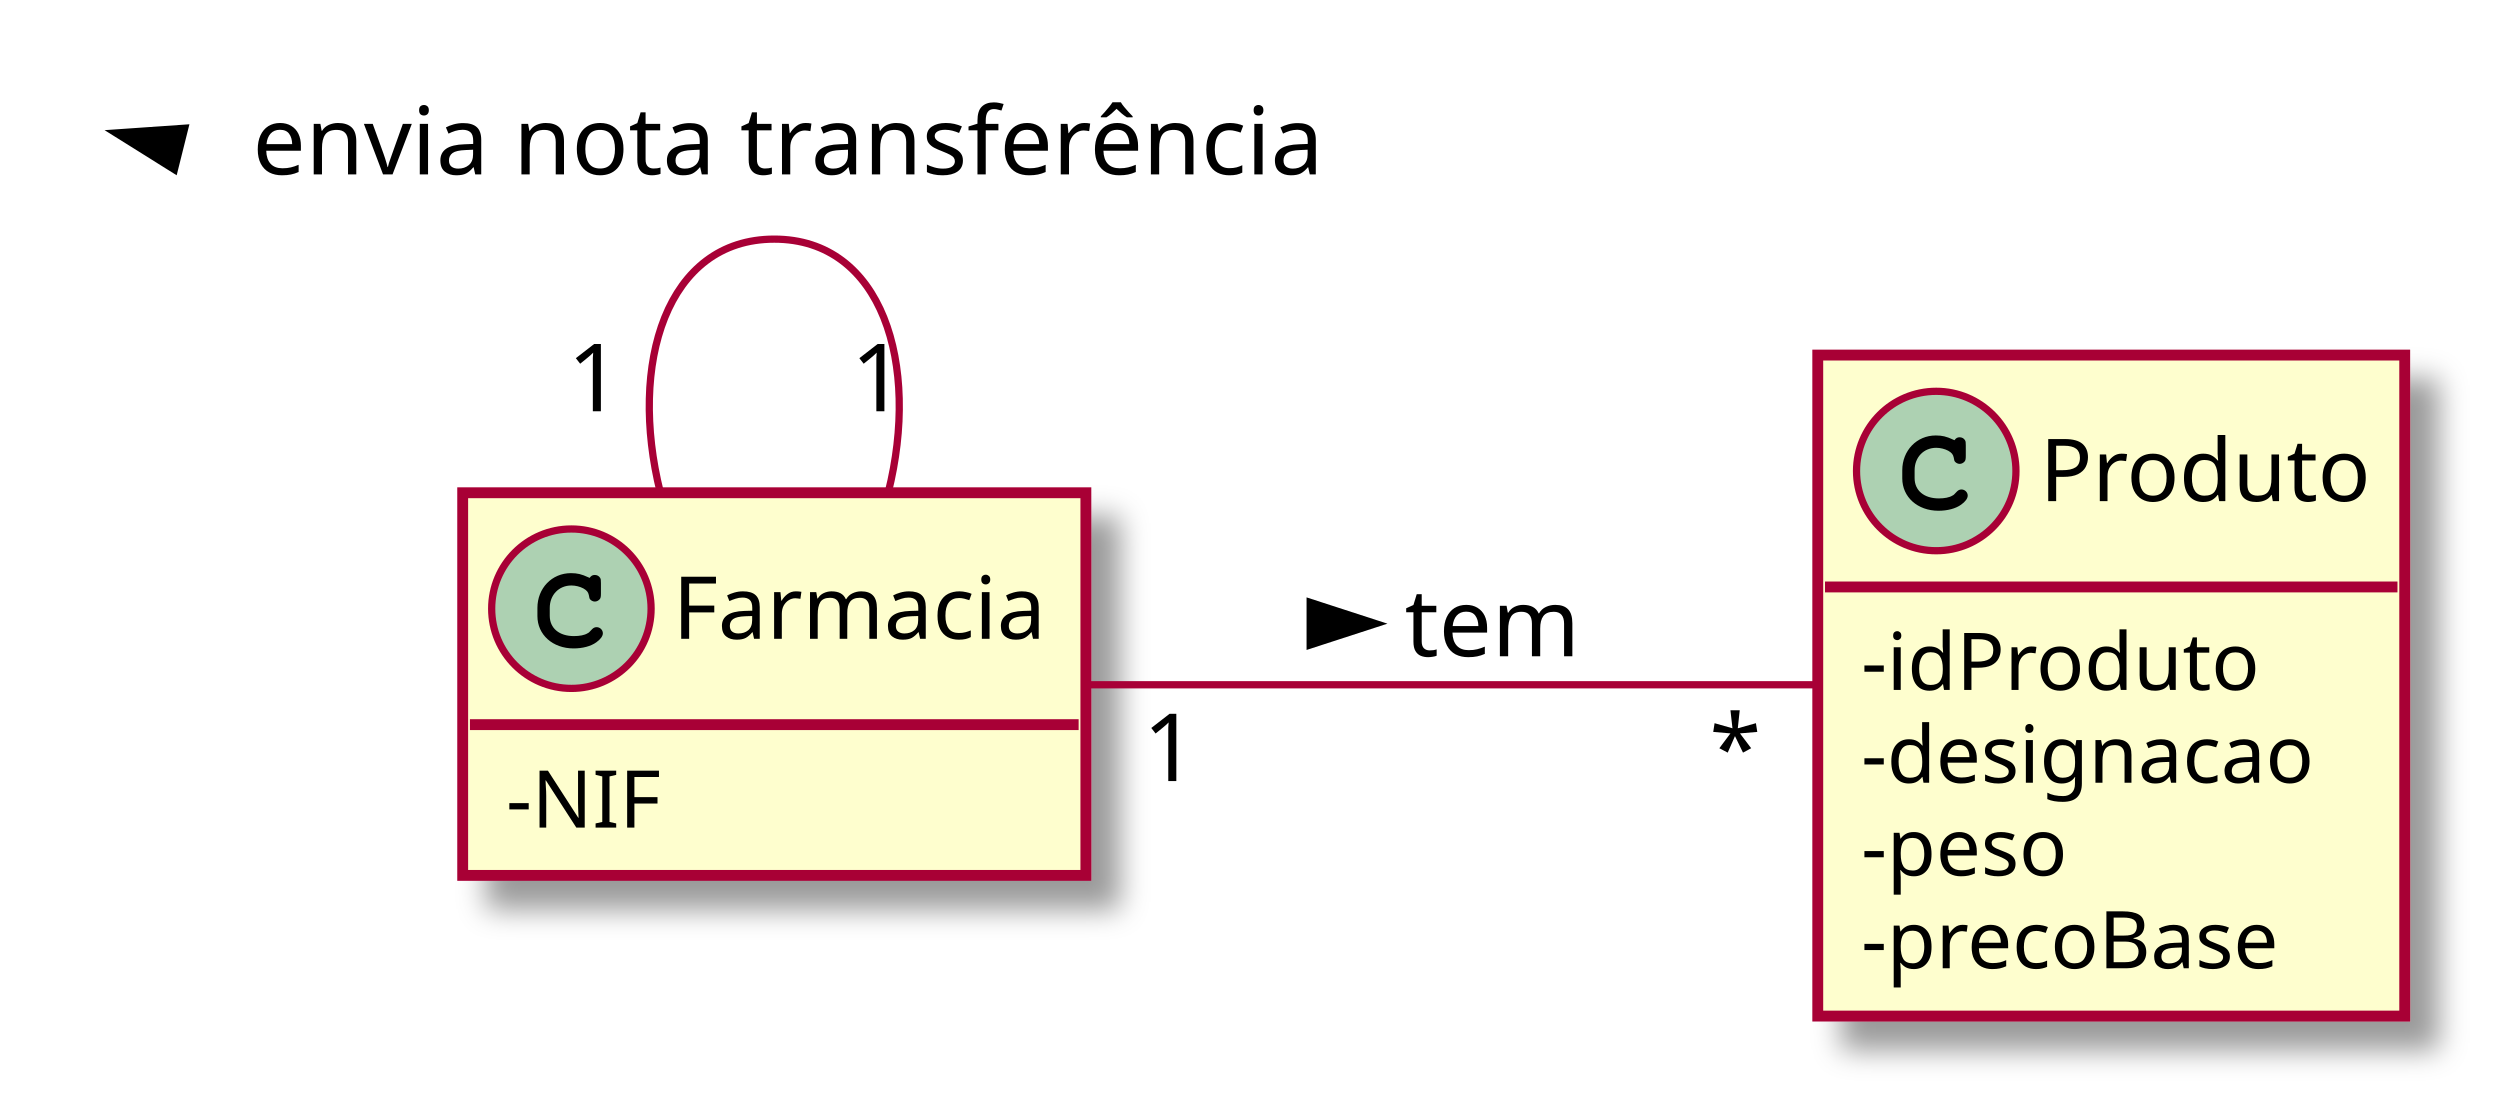
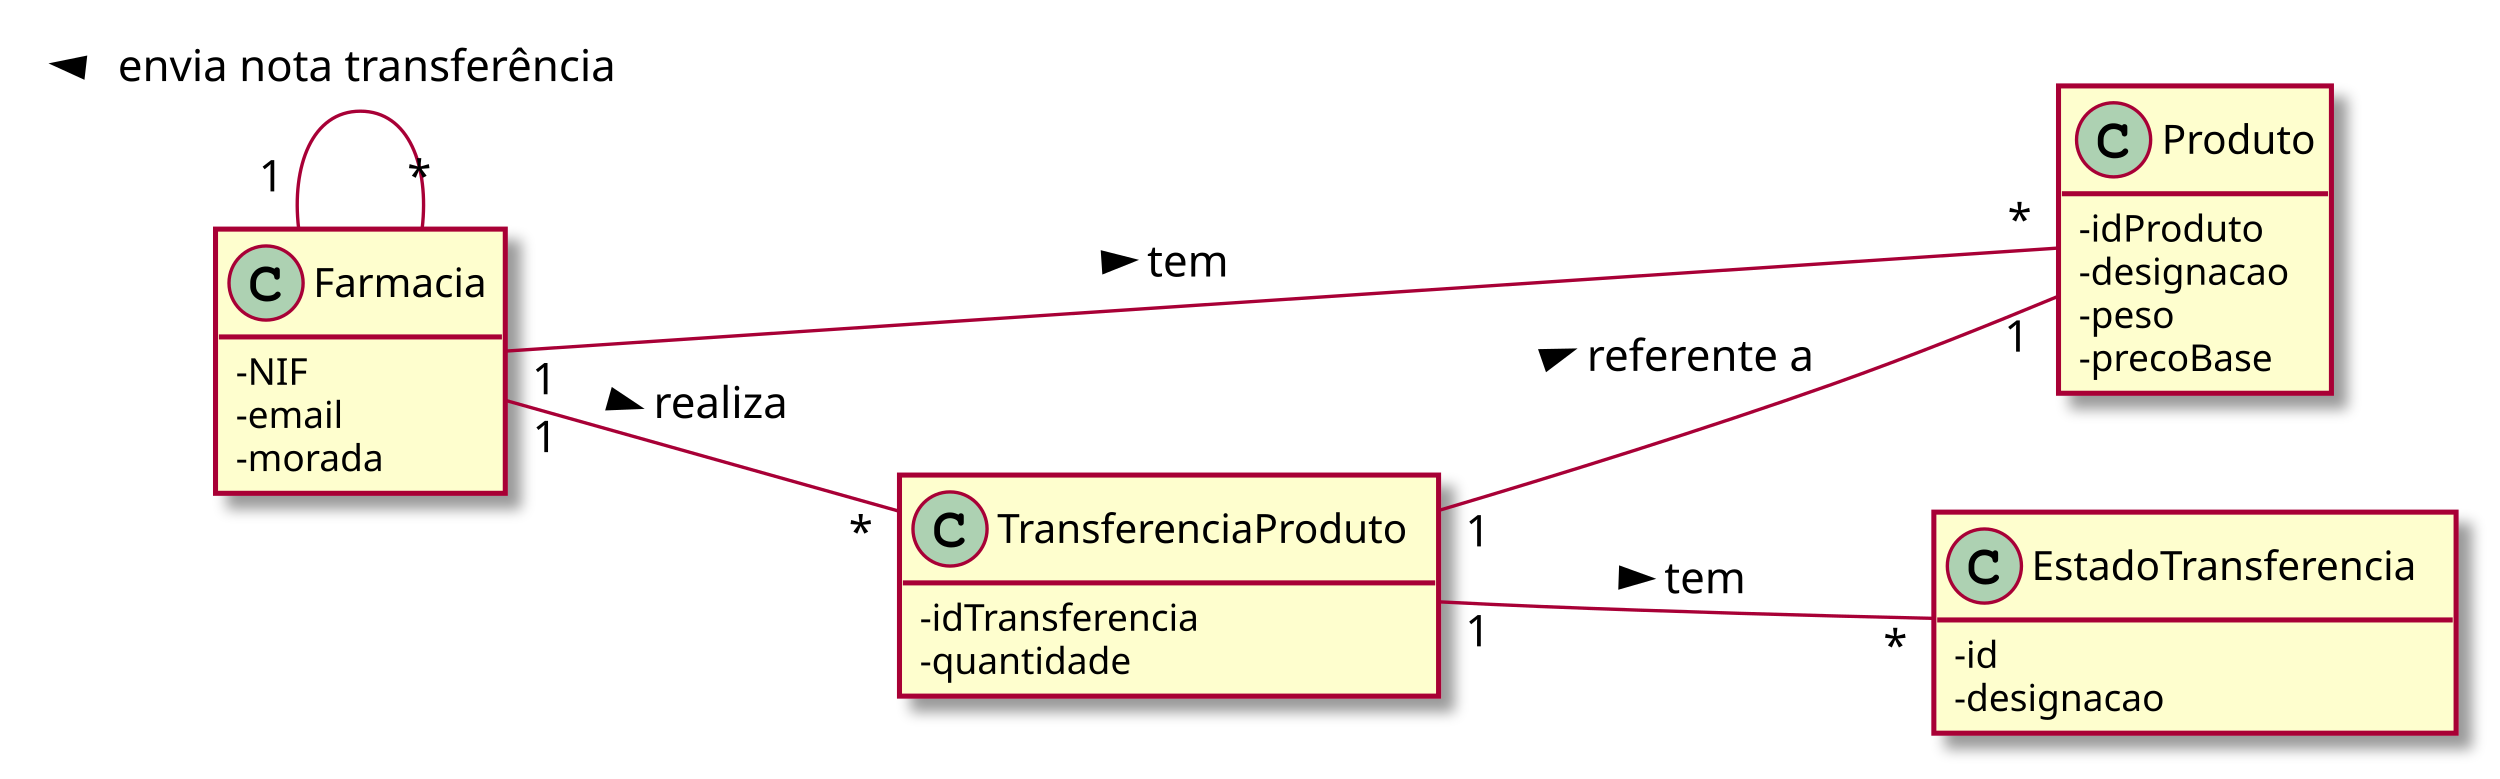
- <svg xmlns="http://www.w3.org/2000/svg" contentScriptType="application/ecmascript" contentStyleType="text/css" height="154px" preserveAspectRatio="none" style="width:345px;height:154px;" version="1.1" viewBox="0 0 345 154" width="345px" zoomAndPan="magnify">
+ <svg xmlns="http://www.w3.org/2000/svg" contentScriptType="application/ecmascript" contentStyleType="text/css" height="231px" preserveAspectRatio="none" style="width:742px;height:231px;" version="1.1" viewBox="0 0 742 231" width="742px" zoomAndPan="magnify">
  <defs>
-     <filter height="300%" id="fszr3u2qp1y5v" width="300%" x="-1" y="-1">
+     <filter height="300%" id="f1c7poc5fjwu99" width="300%" x="-1" y="-1">
      <feGaussianBlur result="blurOut" stdDeviation="2.0" />
      <feColorMatrix in="blurOut" result="blurOut2" type="matrix" values="0 0 0 0 0 0 0 0 0 0 0 0 0 0 0 0 0 0 .4 0" />
      <feOffset dx="4.0" dy="4.0" in="blurOut2" result="blurOut3" />
      <feBlend in="SourceGraphic" in2="blurOut3" mode="normal" />
    </filter>
  </defs>
  <g>
-     <rect codeLine="5" fill="#FEFECE" filter="url(#fszr3u2qp1y5v)" height="91.219" id="Produto" style="stroke:#A80036;stroke-width:1.5;" width="81" x="250.851" y="49" />
-     <ellipse cx="267.201" cy="65" fill="#ADD1B2" rx="11" ry="11" style="stroke:#A80036;stroke-width:1.0;" />
-     <path d="M269.545,60.672 C268.607,60.234 268.013,60.094 267.138,60.094 C264.513,60.094 262.513,62.172 262.513,64.891 L262.513,66.016 C262.513,68.594 264.623,70.484 267.513,70.484 C268.732,70.484 269.888,70.188 270.638,69.641 C271.216,69.234 271.545,68.781 271.545,68.391 C271.545,67.938 271.154,67.547 270.685,67.547 C270.466,67.547 270.263,67.625 270.076,67.812 C269.623,68.297 269.623,68.297 269.435,68.391 C269.013,68.656 268.326,68.781 267.56,68.781 C265.513,68.781 264.216,67.688 264.216,65.984 L264.216,64.891 C264.216,63.109 265.466,61.797 267.201,61.797 C267.779,61.797 268.388,61.953 268.857,62.203 C269.341,62.484 269.513,62.703 269.607,63.109 C269.67,63.516 269.701,63.641 269.841,63.766 C269.982,63.906 270.216,64.016 270.435,64.016 C270.701,64.016 270.966,63.875 271.138,63.656 C271.248,63.5 271.279,63.312 271.279,62.891 L271.279,61.469 C271.279,61.031 271.263,60.906 271.17,60.75 C271.013,60.484 270.732,60.344 270.435,60.344 C270.138,60.344 269.935,60.438 269.716,60.75 L269.545,60.672 Z " fill="#000000" />
-     <text fill="#000000" font-family="sans-serif" font-size="12" lengthAdjust="spacing" textLength="46" x="281.501" y="69.154">Produto</text>
-     <line style="stroke:#A80036;stroke-width:1.5;" x1="251.851" x2="330.851" y1="81" y2="81" />
-     <text fill="#000000" font-family="sans-serif" font-size="11" lengthAdjust="spacing" textLength="56" x="256.851" y="95.21">-idProduto</text>
-     <text fill="#000000" font-family="sans-serif" font-size="11" lengthAdjust="spacing" textLength="69" x="256.851" y="108.015">-designacao</text>
-     <text fill="#000000" font-family="sans-serif" font-size="11" lengthAdjust="spacing" textLength="32" x="256.851" y="120.82">-peso</text>
-     <text fill="#000000" font-family="sans-serif" font-size="11" lengthAdjust="spacing" textLength="65" x="256.851" y="133.625">-precoBase</text>
-     <rect codeLine="12" fill="#FEFECE" filter="url(#fszr3u2qp1y5v)" height="52.805" id="Farmacia" style="stroke:#A80036;stroke-width:1.5;" width="86" x="63.851" y="68" />
-     <ellipse cx="78.851" cy="84" fill="#ADD1B2" rx="11" ry="11" style="stroke:#A80036;stroke-width:1.0;" />
-     <path d="M81.195,79.672 C80.257,79.234 79.663,79.094 78.788,79.094 C76.163,79.094 74.163,81.172 74.163,83.891 L74.163,85.016 C74.163,87.594 76.273,89.484 79.163,89.484 C80.382,89.484 81.538,89.188 82.288,88.641 C82.866,88.234 83.195,87.781 83.195,87.391 C83.195,86.938 82.804,86.547 82.335,86.547 C82.116,86.547 81.913,86.625 81.726,86.812 C81.273,87.297 81.273,87.297 81.085,87.391 C80.663,87.656 79.976,87.781 79.21,87.781 C77.163,87.781 75.866,86.688 75.866,84.984 L75.866,83.891 C75.866,82.109 77.116,80.797 78.851,80.797 C79.429,80.797 80.038,80.953 80.507,81.203 C80.991,81.484 81.163,81.703 81.257,82.109 C81.32,82.516 81.351,82.641 81.491,82.766 C81.632,82.906 81.866,83.016 82.085,83.016 C82.351,83.016 82.616,82.875 82.788,82.656 C82.898,82.5 82.929,82.312 82.929,81.891 L82.929,80.469 C82.929,80.031 82.913,79.906 82.82,79.75 C82.663,79.484 82.382,79.344 82.085,79.344 C81.788,79.344 81.585,79.438 81.366,79.75 L81.195,79.672 Z " fill="#000000" />
-     <text fill="#000000" font-family="sans-serif" font-size="12" lengthAdjust="spacing" textLength="54" x="92.851" y="88.154">Farmacia</text>
-     <line style="stroke:#A80036;stroke-width:1.5;" x1="64.851" x2="148.851" y1="100" y2="100" />
-     <text fill="#000000" font-family="sans-serif" font-size="11" lengthAdjust="spacing" textLength="21" x="69.851" y="114.21">-NIF</text>
-     <path codeLine="16" d="M91.121,67.95 C86.693,50.239 91.937,33 106.851,33 C121.765,33 127.008,50.239 122.581,67.95 " fill="none" id="Farmacia-Farmacia" style="stroke:#A80036;stroke-width:1.0;" />
-     <polygon fill="#000000" points="16,18.354,24.062,23.399,25.488,17.696,16,18.354" style="stroke:#000000;stroke-width:1.0;" />
-     <text fill="#000000" font-family="sans-serif" font-size="13" lengthAdjust="spacing" textLength="157" x="34.851" y="24.067">envia nota transferência</text>
-     <text fill="#000000" font-family="sans-serif" font-size="13" lengthAdjust="spacing" textLength="8" x="78.312" y="56.757">1</text>
-     <text fill="#000000" font-family="sans-serif" font-size="13" lengthAdjust="spacing" textLength="8" x="117.439" y="56.757">1</text>
-     <path codeLine="17" d="M150.179,94.5 C180.505,94.5 221.065,94.5 250.751,94.5 " fill="none" id="Farmacia-Produto" style="stroke:#A80036;stroke-width:1.0;" />
-     <polygon fill="#000000" points="189.851,86.066,180.806,83.127,180.806,89.005,189.851,86.066" style="stroke:#000000;stroke-width:1.0;" />
-     <text fill="#000000" font-family="sans-serif" font-size="13" lengthAdjust="spacing" textLength="26" x="193.851" y="90.567">tem</text>
-     <text fill="#000000" font-family="sans-serif" font-size="13" lengthAdjust="spacing" textLength="8" x="157.722" y="107.788">1</text>
-     <text fill="#000000" font-family="sans-serif" font-size="13" lengthAdjust="spacing" textLength="7" x="235.895" y="107.895">*</text>
+     <rect codeLine="5" fill="#FEFECE" filter="url(#f1c7poc5fjwu99)" height="91.219" id="Produto" style="stroke:#A80036;stroke-width:1.5;" width="81" x="610.967" y="25.5" />
+     <ellipse cx="627.317" cy="41.5" fill="#ADD1B2" rx="11" ry="11" style="stroke:#A80036;stroke-width:1.0;" />
+     <path d="M629.661,37.172 C628.723,36.734 628.13,36.594 627.255,36.594 C624.63,36.594 622.63,38.672 622.63,41.391 L622.63,42.516 C622.63,45.094 624.739,46.984 627.63,46.984 C628.848,46.984 630.005,46.688 630.755,46.141 C631.333,45.734 631.661,45.281 631.661,44.891 C631.661,44.438 631.27,44.047 630.802,44.047 C630.583,44.047 630.38,44.125 630.192,44.312 C629.739,44.797 629.739,44.797 629.552,44.891 C629.13,45.156 628.442,45.281 627.677,45.281 C625.63,45.281 624.333,44.188 624.333,42.484 L624.333,41.391 C624.333,39.609 625.583,38.297 627.317,38.297 C627.895,38.297 628.505,38.453 628.973,38.703 C629.458,38.984 629.63,39.203 629.723,39.609 C629.786,40.016 629.817,40.141 629.958,40.266 C630.098,40.406 630.333,40.516 630.552,40.516 C630.817,40.516 631.083,40.375 631.255,40.156 C631.364,40 631.395,39.812 631.395,39.391 L631.395,37.969 C631.395,37.531 631.38,37.406 631.286,37.25 C631.13,36.984 630.848,36.844 630.552,36.844 C630.255,36.844 630.052,36.938 629.833,37.25 L629.661,37.172 Z " fill="#000000" />
+     <text fill="#000000" font-family="sans-serif" font-size="12" lengthAdjust="spacing" textLength="46" x="641.617" y="45.654">Produto</text>
+     <line style="stroke:#A80036;stroke-width:1.5;" x1="611.967" x2="690.967" y1="57.5" y2="57.5" />
+     <text fill="#000000" font-family="sans-serif" font-size="11" lengthAdjust="spacing" textLength="56" x="616.967" y="71.71">-idProduto</text>
+     <text fill="#000000" font-family="sans-serif" font-size="11" lengthAdjust="spacing" textLength="69" x="616.967" y="84.515">-designacao</text>
+     <text fill="#000000" font-family="sans-serif" font-size="11" lengthAdjust="spacing" textLength="32" x="616.967" y="97.32">-peso</text>
+     <text fill="#000000" font-family="sans-serif" font-size="11" lengthAdjust="spacing" textLength="65" x="616.967" y="110.124">-precoBase</text>
+     <rect codeLine="12" fill="#FEFECE" filter="url(#f1c7poc5fjwu99)" height="65.609" id="TransferenciaProduto" style="stroke:#A80036;stroke-width:1.5;" width="160" x="266.967" y="141" />
+     <ellipse cx="281.967" cy="157" fill="#ADD1B2" rx="11" ry="11" style="stroke:#A80036;stroke-width:1.0;" />
+     <path d="M284.311,152.672 C283.373,152.234 282.78,152.094 281.905,152.094 C279.28,152.094 277.28,154.172 277.28,156.891 L277.28,158.016 C277.28,160.594 279.389,162.484 282.28,162.484 C283.498,162.484 284.655,162.188 285.405,161.641 C285.983,161.234 286.311,160.781 286.311,160.391 C286.311,159.938 285.92,159.547 285.452,159.547 C285.233,159.547 285.03,159.625 284.842,159.812 C284.389,160.297 284.389,160.297 284.202,160.391 C283.78,160.656 283.092,160.781 282.327,160.781 C280.28,160.781 278.983,159.688 278.983,157.984 L278.983,156.891 C278.983,155.109 280.233,153.797 281.967,153.797 C282.545,153.797 283.155,153.953 283.623,154.203 C284.108,154.484 284.28,154.703 284.373,155.109 C284.436,155.516 284.467,155.641 284.608,155.766 C284.748,155.906 284.983,156.016 285.202,156.016 C285.467,156.016 285.733,155.875 285.905,155.656 C286.014,155.5 286.045,155.312 286.045,154.891 L286.045,153.469 C286.045,153.031 286.03,152.906 285.936,152.75 C285.78,152.484 285.498,152.344 285.202,152.344 C284.905,152.344 284.702,152.438 284.483,152.75 L284.311,152.672 Z " fill="#000000" />
+     <text fill="#000000" font-family="sans-serif" font-size="12" lengthAdjust="spacing" textLength="128" x="295.967" y="161.154">TransferenciaProduto</text>
+     <line style="stroke:#A80036;stroke-width:1.5;" x1="267.967" x2="425.967" y1="173" y2="173" />
+     <text fill="#000000" font-family="sans-serif" font-size="11" lengthAdjust="spacing" textLength="92" x="272.967" y="187.21">-idTransferencia</text>
+     <text fill="#000000" font-family="sans-serif" font-size="11" lengthAdjust="spacing" textLength="68" x="272.967" y="200.015">-quantidade</text>
+     <rect codeLine="17" fill="#FEFECE" filter="url(#f1c7poc5fjwu99)" height="65.609" id="EstadoTransferencia" style="stroke:#A80036;stroke-width:1.5;" width="155" x="573.967" y="152" />
+     <ellipse cx="588.967" cy="168" fill="#ADD1B2" rx="11" ry="11" style="stroke:#A80036;stroke-width:1.0;" />
+     <path d="M591.311,163.672 C590.374,163.234 589.78,163.094 588.905,163.094 C586.28,163.094 584.28,165.172 584.28,167.891 L584.28,169.016 C584.28,171.594 586.389,173.484 589.28,173.484 C590.499,173.484 591.655,173.188 592.405,172.641 C592.983,172.234 593.311,171.781 593.311,171.391 C593.311,170.938 592.92,170.547 592.452,170.547 C592.233,170.547 592.03,170.625 591.842,170.812 C591.389,171.297 591.389,171.297 591.202,171.391 C590.78,171.656 590.092,171.781 589.327,171.781 C587.28,171.781 585.983,170.688 585.983,168.984 L585.983,167.891 C585.983,166.109 587.233,164.797 588.967,164.797 C589.545,164.797 590.155,164.953 590.624,165.203 C591.108,165.484 591.28,165.703 591.374,166.109 C591.436,166.516 591.467,166.641 591.608,166.766 C591.749,166.906 591.983,167.016 592.202,167.016 C592.467,167.016 592.733,166.875 592.905,166.656 C593.014,166.5 593.045,166.312 593.045,165.891 L593.045,164.469 C593.045,164.031 593.03,163.906 592.936,163.75 C592.78,163.484 592.499,163.344 592.202,163.344 C591.905,163.344 591.702,163.438 591.483,163.75 L591.311,163.672 Z " fill="#000000" />
+     <text fill="#000000" font-family="sans-serif" font-size="12" lengthAdjust="spacing" textLength="123" x="602.967" y="172.154">EstadoTransferencia</text>
+     <line style="stroke:#A80036;stroke-width:1.5;" x1="574.967" x2="727.967" y1="184" y2="184" />
+     <text fill="#000000" font-family="sans-serif" font-size="11" lengthAdjust="spacing" textLength="14" x="579.967" y="198.21">-id</text>
+     <text fill="#000000" font-family="sans-serif" font-size="11" lengthAdjust="spacing" textLength="69" x="579.967" y="211.015">-designacao</text>
+     <rect codeLine="22" fill="#FEFECE" filter="url(#f1c7poc5fjwu99)" height="78.414" id="Farmacia" style="stroke:#A80036;stroke-width:1.5;" width="86" x="63.967" y="68" />
+     <ellipse cx="78.967" cy="84" fill="#ADD1B2" rx="11" ry="11" style="stroke:#A80036;stroke-width:1.0;" />
+     <path d="M81.311,79.672 C80.374,79.234 79.78,79.094 78.905,79.094 C76.28,79.094 74.28,81.172 74.28,83.891 L74.28,85.016 C74.28,87.594 76.389,89.484 79.28,89.484 C80.499,89.484 81.655,89.188 82.405,88.641 C82.983,88.234 83.311,87.781 83.311,87.391 C83.311,86.938 82.92,86.547 82.452,86.547 C82.233,86.547 82.03,86.625 81.842,86.812 C81.389,87.297 81.389,87.297 81.202,87.391 C80.78,87.656 80.092,87.781 79.327,87.781 C77.28,87.781 75.983,86.688 75.983,84.984 L75.983,83.891 C75.983,82.109 77.233,80.797 78.967,80.797 C79.545,80.797 80.155,80.953 80.624,81.203 C81.108,81.484 81.28,81.703 81.374,82.109 C81.436,82.516 81.467,82.641 81.608,82.766 C81.749,82.906 81.983,83.016 82.202,83.016 C82.467,83.016 82.733,82.875 82.905,82.656 C83.014,82.5 83.045,82.312 83.045,81.891 L83.045,80.469 C83.045,80.031 83.03,79.906 82.936,79.75 C82.78,79.484 82.499,79.344 82.202,79.344 C81.905,79.344 81.702,79.438 81.483,79.75 L81.311,79.672 Z " fill="#000000" />
+     <text fill="#000000" font-family="sans-serif" font-size="12" lengthAdjust="spacing" textLength="54" x="92.967" y="88.154">Farmacia</text>
+     <line style="stroke:#A80036;stroke-width:1.5;" x1="64.967" x2="148.967" y1="100" y2="100" />
+     <text fill="#000000" font-family="sans-serif" font-size="11" lengthAdjust="spacing" textLength="21" x="69.967" y="114.21">-NIF</text>
+     <text fill="#000000" font-family="sans-serif" font-size="11" lengthAdjust="spacing" textLength="36" x="69.967" y="127.015">-email</text>
+     <text fill="#000000" font-family="sans-serif" font-size="11" lengthAdjust="spacing" textLength="47" x="69.967" y="139.82">-morada</text>
+     <path codeLine="28" d="M88.63,67.789 C86.499,49.267 92.612,33 106.967,33 C121.322,33 127.435,49.267 125.304,67.789 " fill="none" id="Farmacia-Farmacia" style="stroke:#A80036;stroke-width:1.0;" />
+     <polygon fill="#000000" points="16,18.995,24.65,22.948,25.322,17.109,16,18.995" style="stroke:#000000;stroke-width:1.0;" />
+     <text fill="#000000" font-family="sans-serif" font-size="13" lengthAdjust="spacing" textLength="157" x="34.967" y="24.067">envia nota transferência</text>
+     <text fill="#000000" font-family="sans-serif" font-size="13" lengthAdjust="spacing" textLength="8" x="76.791" y="56.803">1</text>
+     <text fill="#000000" font-family="sans-serif" font-size="13" lengthAdjust="spacing" textLength="7" x="120.854" y="56.803">*</text>
+     <path codeLine="29" d="M150.085,104.205 C252.154,97.432 511.624,80.214 610.955,73.622 " fill="none" id="Farmacia-Produto" style="stroke:#A80036;stroke-width:1.0;" />
+     <polygon fill="#000000" points="336.456,77.235,327.236,74.902,327.626,80.767,336.456,77.235" style="stroke:#000000;stroke-width:1.0;" />
+     <text fill="#000000" font-family="sans-serif" font-size="13" lengthAdjust="spacing" textLength="26" x="340.467" y="82.067">tem</text>
+     <text fill="#000000" font-family="sans-serif" font-size="13" lengthAdjust="spacing" textLength="8" x="157.889" y="117.028">1</text>
+     <text fill="#000000" font-family="sans-serif" font-size="13" lengthAdjust="spacing" textLength="7" x="595.841" y="69.782">*</text>
+     <path codeLine="31" d="M149.969,118.824 C182.263,127.915 227.816,140.739 266.879,151.736 " fill="none" id="Farmacia-TransferenciaProduto" style="stroke:#A80036;stroke-width:1.0;" />
+     <polygon fill="#000000" points="189.78,120.921,181.87,115.641,180.277,121.299,189.78,120.921" style="stroke:#000000;stroke-width:1.0;" />
+     <text fill="#000000" font-family="sans-serif" font-size="13" lengthAdjust="spacing" textLength="42" x="193.967" y="124.067">realiza</text>
+     <text fill="#000000" font-family="sans-serif" font-size="13" lengthAdjust="spacing" textLength="8" x="158.048" y="134.188">1</text>
+     <text fill="#000000" font-family="sans-serif" font-size="13" lengthAdjust="spacing" textLength="7" x="251.912" y="162.42">*</text>
+     <path codeLine="32" d="M427.133,178.629 C437.173,179.137 447.309,179.609 456.967,180 C495.413,181.554 538.177,182.719 573.705,183.531 " fill="none" id="TransferenciaProduto-EstadoTransferencia" style="stroke:#A80036;stroke-width:1.0;" />
+     <polygon fill="#000000" points="489.964,171.733,481.023,168.494,480.826,174.369,489.964,171.733" style="stroke:#000000;stroke-width:1.0;" />
+     <text fill="#000000" font-family="sans-serif" font-size="13" lengthAdjust="spacing" textLength="26" x="493.967" y="176.067">tem</text>
+     <text fill="#000000" font-family="sans-serif" font-size="13" lengthAdjust="spacing" textLength="8" x="434.892" y="191.839">1</text>
+     <text fill="#000000" font-family="sans-serif" font-size="13" lengthAdjust="spacing" textLength="7" x="558.96" y="196.197">*</text>
+     <path codeLine="33" d="M427.157,151.459 C463.054,140.807 505.894,127.485 543.967,114 C566.334,106.078 590.919,96.229 610.827,87.957 " fill="none" id="TransferenciaProduto-Produto" style="stroke:#A80036;stroke-width:1.0;" />
+     <polygon fill="#000000" points="466.693,103.933,457.184,104.111,459.104,109.666,466.693,103.933" style="stroke:#000000;stroke-width:1.0;" />
+     <text fill="#000000" font-family="sans-serif" font-size="13" lengthAdjust="spacing" textLength="72" x="470.967" y="110.067">referente a</text>
+     <text fill="#000000" font-family="sans-serif" font-size="13" lengthAdjust="spacing" textLength="8" x="434.918" y="162.163">1</text>
+     <text fill="#000000" font-family="sans-serif" font-size="13" lengthAdjust="spacing" textLength="8" x="594.876" y="104.373">1</text>
  </g>
</svg>
